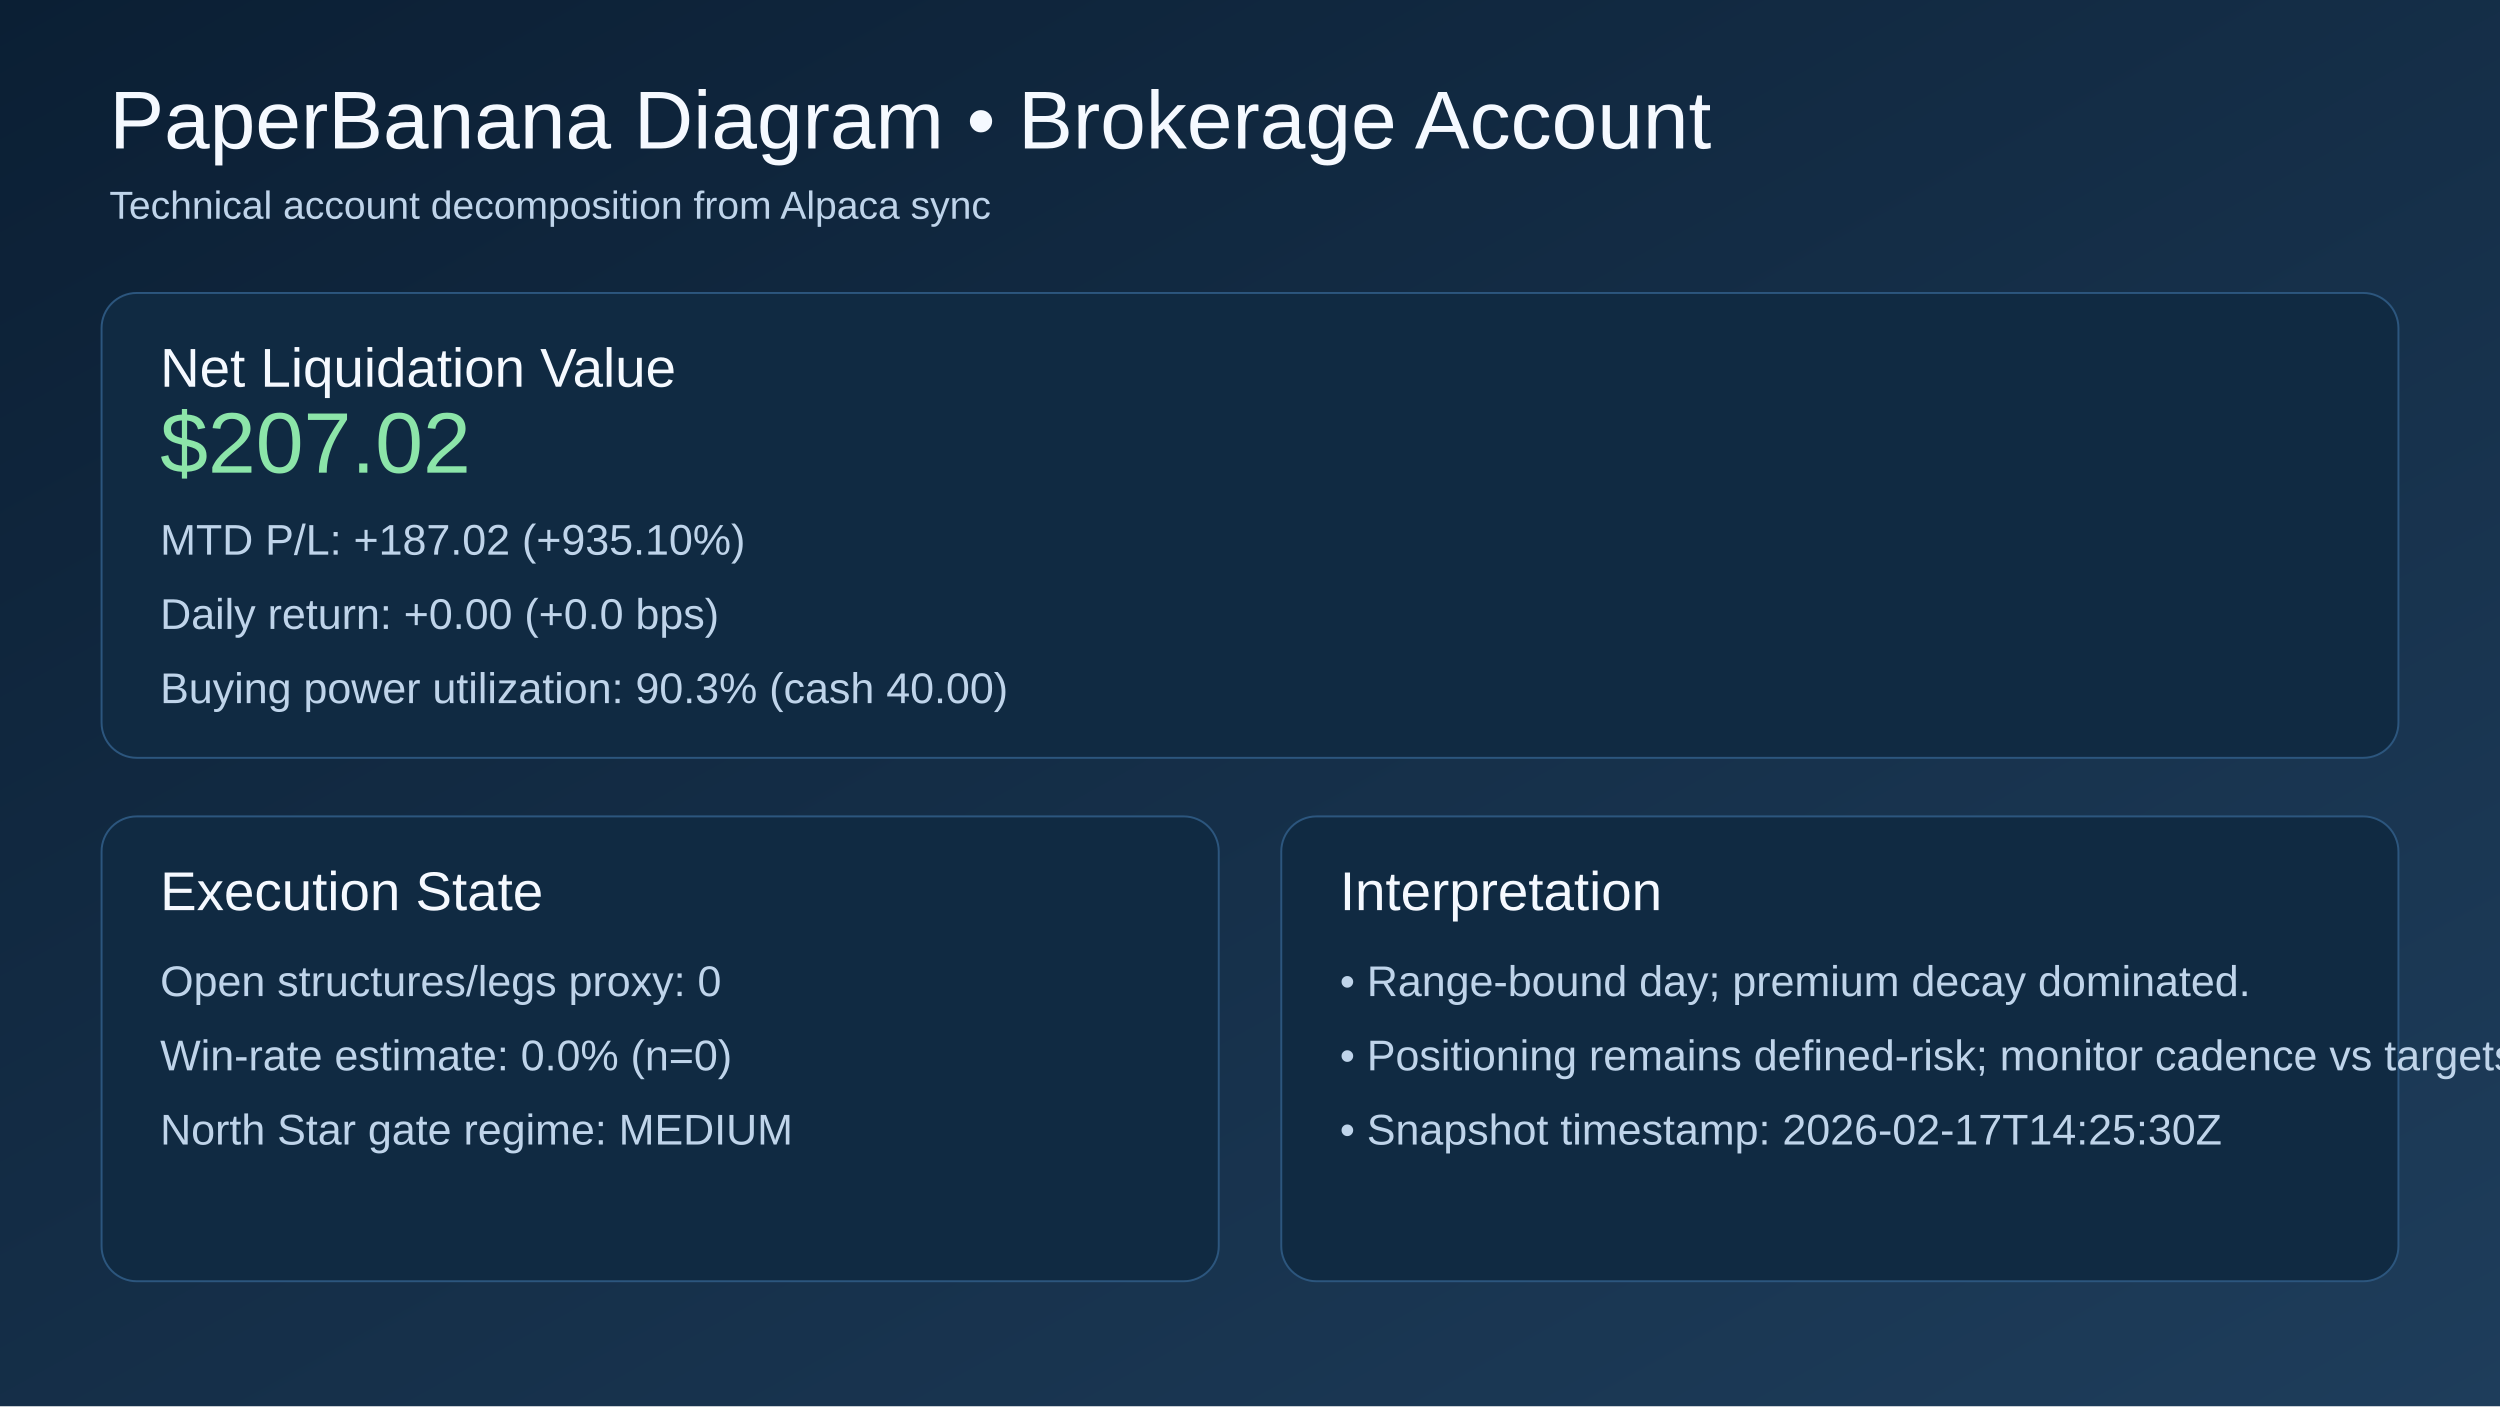
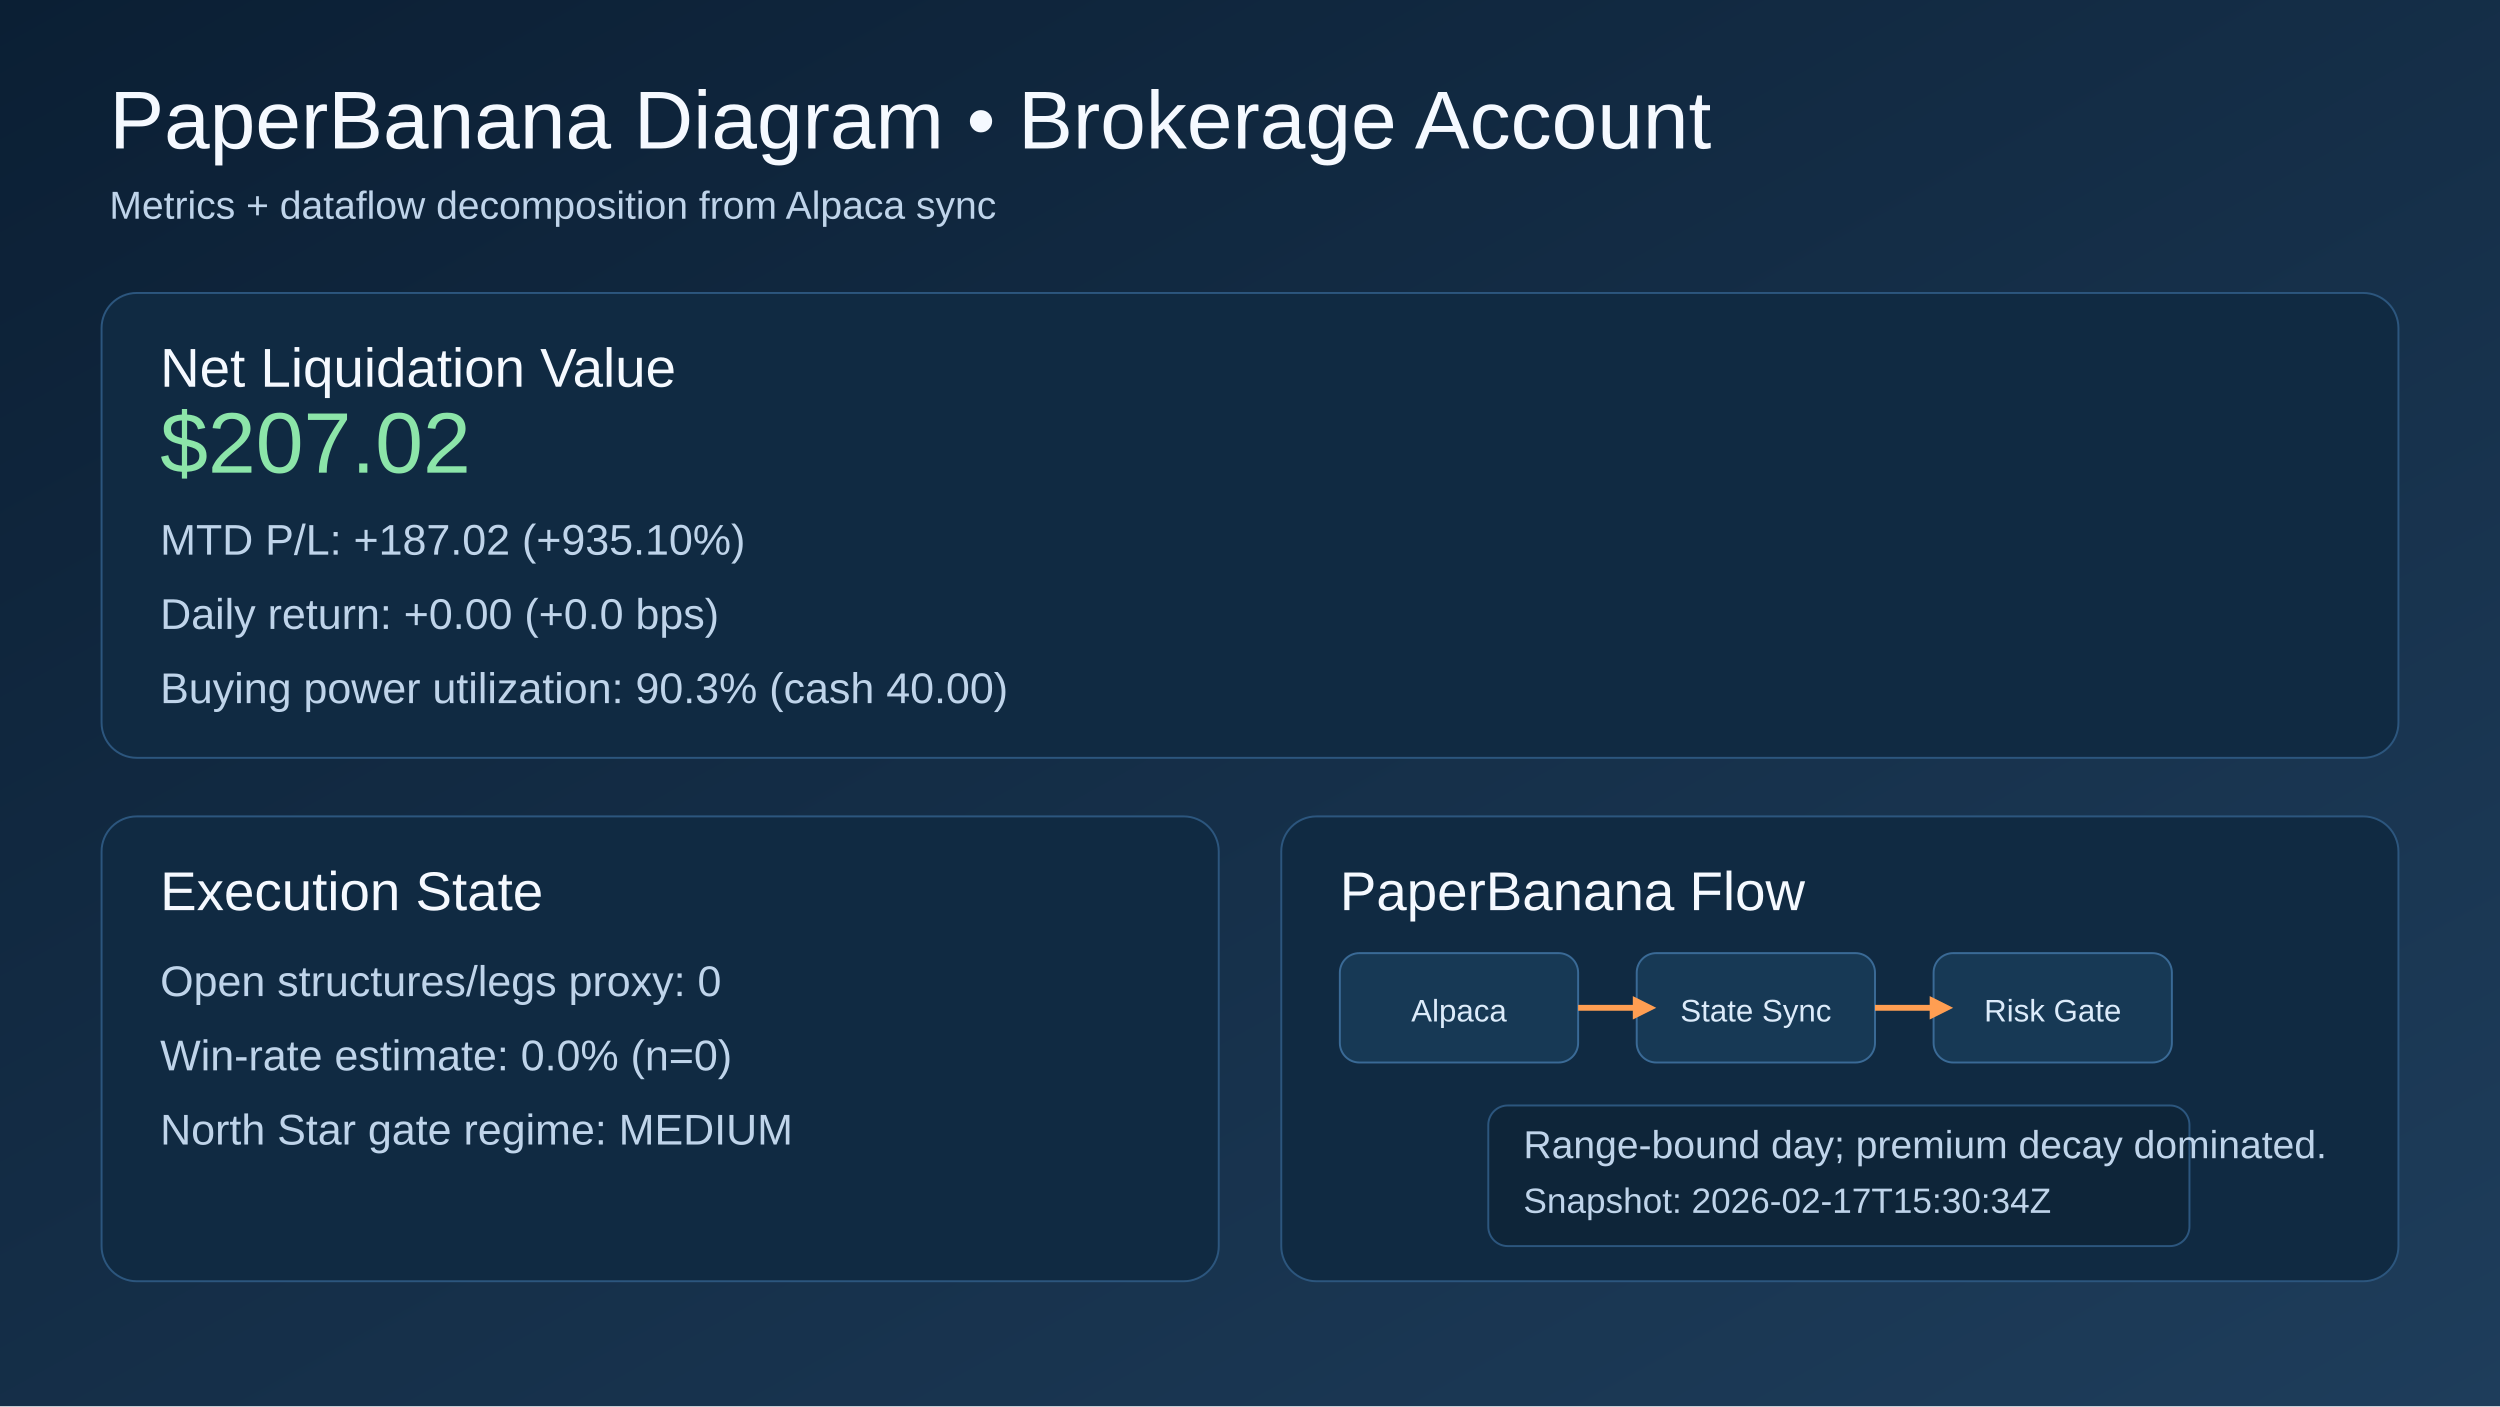
<svg xmlns="http://www.w3.org/2000/svg" width="1280" height="720" viewBox="0 0 1280 720">
  <defs>
    <linearGradient id="bg" x1="0" y1="0" x2="1" y2="1">
      <stop offset="0%" stop-color="#0B1F34" />
      <stop offset="100%" stop-color="#1E3D5B" />
    </linearGradient>
  </defs>
  <rect width="1280" height="720" fill="url(#bg)" />
  <text x="56" y="76" fill="#F5F9FF" font-size="42" font-family="Avenir Next, Segoe UI, Arial">PaperBanana Diagram • Brokerage Account</text>
-   <text x="56" y="112" fill="#BFD4EA" font-size="20" font-family="Avenir Next, Segoe UI, Arial">Technical account decomposition from Alpaca sync</text>
+   <text x="56" y="112" fill="#BFD4EA" font-size="20" font-family="Avenir Next, Segoe UI, Arial">Metrics + dataflow decomposition from Alpaca sync</text>
  <rect x="52" y="150" width="1176" height="238" rx="18" fill="#102A42" stroke="#2C567E" />
  <text x="82" y="198" fill="#F5F9FF" font-size="28" font-family="Avenir Next, Segoe UI, Arial">Net Liquidation Value</text>
  <text x="82" y="242" fill="#8CE5A9" font-size="44" font-family="Avenir Next, Segoe UI, Arial">$207.02</text>
  <text x="82" y="284" fill="#BFD4EA" font-size="22" font-family="Avenir Next, Segoe UI, Arial">MTD P/L: +187.02 (+935.10%)</text>
  <text x="82" y="322" fill="#BFD4EA" font-size="22" font-family="Avenir Next, Segoe UI, Arial">Daily return: +0.00 (+0.0 bps)</text>
  <text x="82" y="360" fill="#BFD4EA" font-size="22" font-family="Avenir Next, Segoe UI, Arial">Buying power utilization: 90.3% (cash 40.00)</text>
  <rect x="52" y="418" width="572" height="238" rx="18" fill="#102A42" stroke="#2C567E" />
  <text x="82" y="466" fill="#F5F9FF" font-size="28" font-family="Avenir Next, Segoe UI, Arial">Execution State</text>
  <text x="82" y="510" fill="#BFD4EA" font-size="22" font-family="Avenir Next, Segoe UI, Arial">Open structures/legs proxy: 0</text>
  <text x="82" y="548" fill="#BFD4EA" font-size="22" font-family="Avenir Next, Segoe UI, Arial">Win-rate estimate: 0.0% (n=0)</text>
  <text x="82" y="586" fill="#BFD4EA" font-size="22" font-family="Avenir Next, Segoe UI, Arial">North Star gate regime: MEDIUM</text>
  <rect x="656" y="418" width="572" height="238" rx="18" fill="#102A42" stroke="#2C567E" />
-   <text x="686" y="466" fill="#F5F9FF" font-size="28" font-family="Avenir Next, Segoe UI, Arial">Interpretation</text>
-   <text x="686" y="510" fill="#BFD4EA" font-size="22" font-family="Avenir Next, Segoe UI, Arial">• Range-bound day; premium decay dominated.</text>
-   <text x="686" y="548" fill="#BFD4EA" font-size="22" font-family="Avenir Next, Segoe UI, Arial">• Positioning remains defined-risk; monitor cadence vs targets.</text>
-   <text x="686" y="586" fill="#BFD4EA" font-size="22" font-family="Avenir Next, Segoe UI, Arial">• Snapshot timestamp: 2026-02-17T14:25:30Z</text>
+   <text x="686" y="466" fill="#F5F9FF" font-size="28" font-family="Avenir Next, Segoe UI, Arial">PaperBanana Flow</text>
+   <rect x="686" y="488" width="122" height="56" rx="10" fill="#173955" stroke="#3A6A96" />
+   <text x="747" y="523" text-anchor="middle" fill="#DCEBFA" font-size="16" font-family="Avenir Next, Segoe UI, Arial">Alpaca</text>
+   <rect x="838" y="488" width="122" height="56" rx="10" fill="#173955" stroke="#3A6A96" />
+   <text x="899" y="523" text-anchor="middle" fill="#DCEBFA" font-size="16" font-family="Avenir Next, Segoe UI, Arial">State Sync</text>
+   <rect x="990" y="488" width="122" height="56" rx="10" fill="#173955" stroke="#3A6A96" />
+   <text x="1051" y="523" text-anchor="middle" fill="#DCEBFA" font-size="16" font-family="Avenir Next, Segoe UI, Arial">Risk Gate</text>
+   <line x1="808" y1="516" x2="838" y2="516" stroke="#FF9E52" stroke-width="3" />
+   <polygon points="836,510 848,516 836,522" fill="#FF9E52" />
+   <line x1="960" y1="516" x2="990" y2="516" stroke="#FF9E52" stroke-width="3" />
+   <polygon points="988,510 1000,516 988,522" fill="#FF9E52" />
+   <rect x="762" y="566" width="359" height="72" rx="10" fill="#0E2539" stroke="#2C567E" />
+   <text x="780" y="593" fill="#BFD4EA" font-size="20" font-family="Avenir Next, Segoe UI, Arial">Range-bound day; premium decay dominated.</text>
+   <text x="780" y="621" fill="#BFD4EA" font-size="18" font-family="Avenir Next, Segoe UI, Arial">Snapshot: 2026-02-17T15:30:34Z</text>
</svg>
